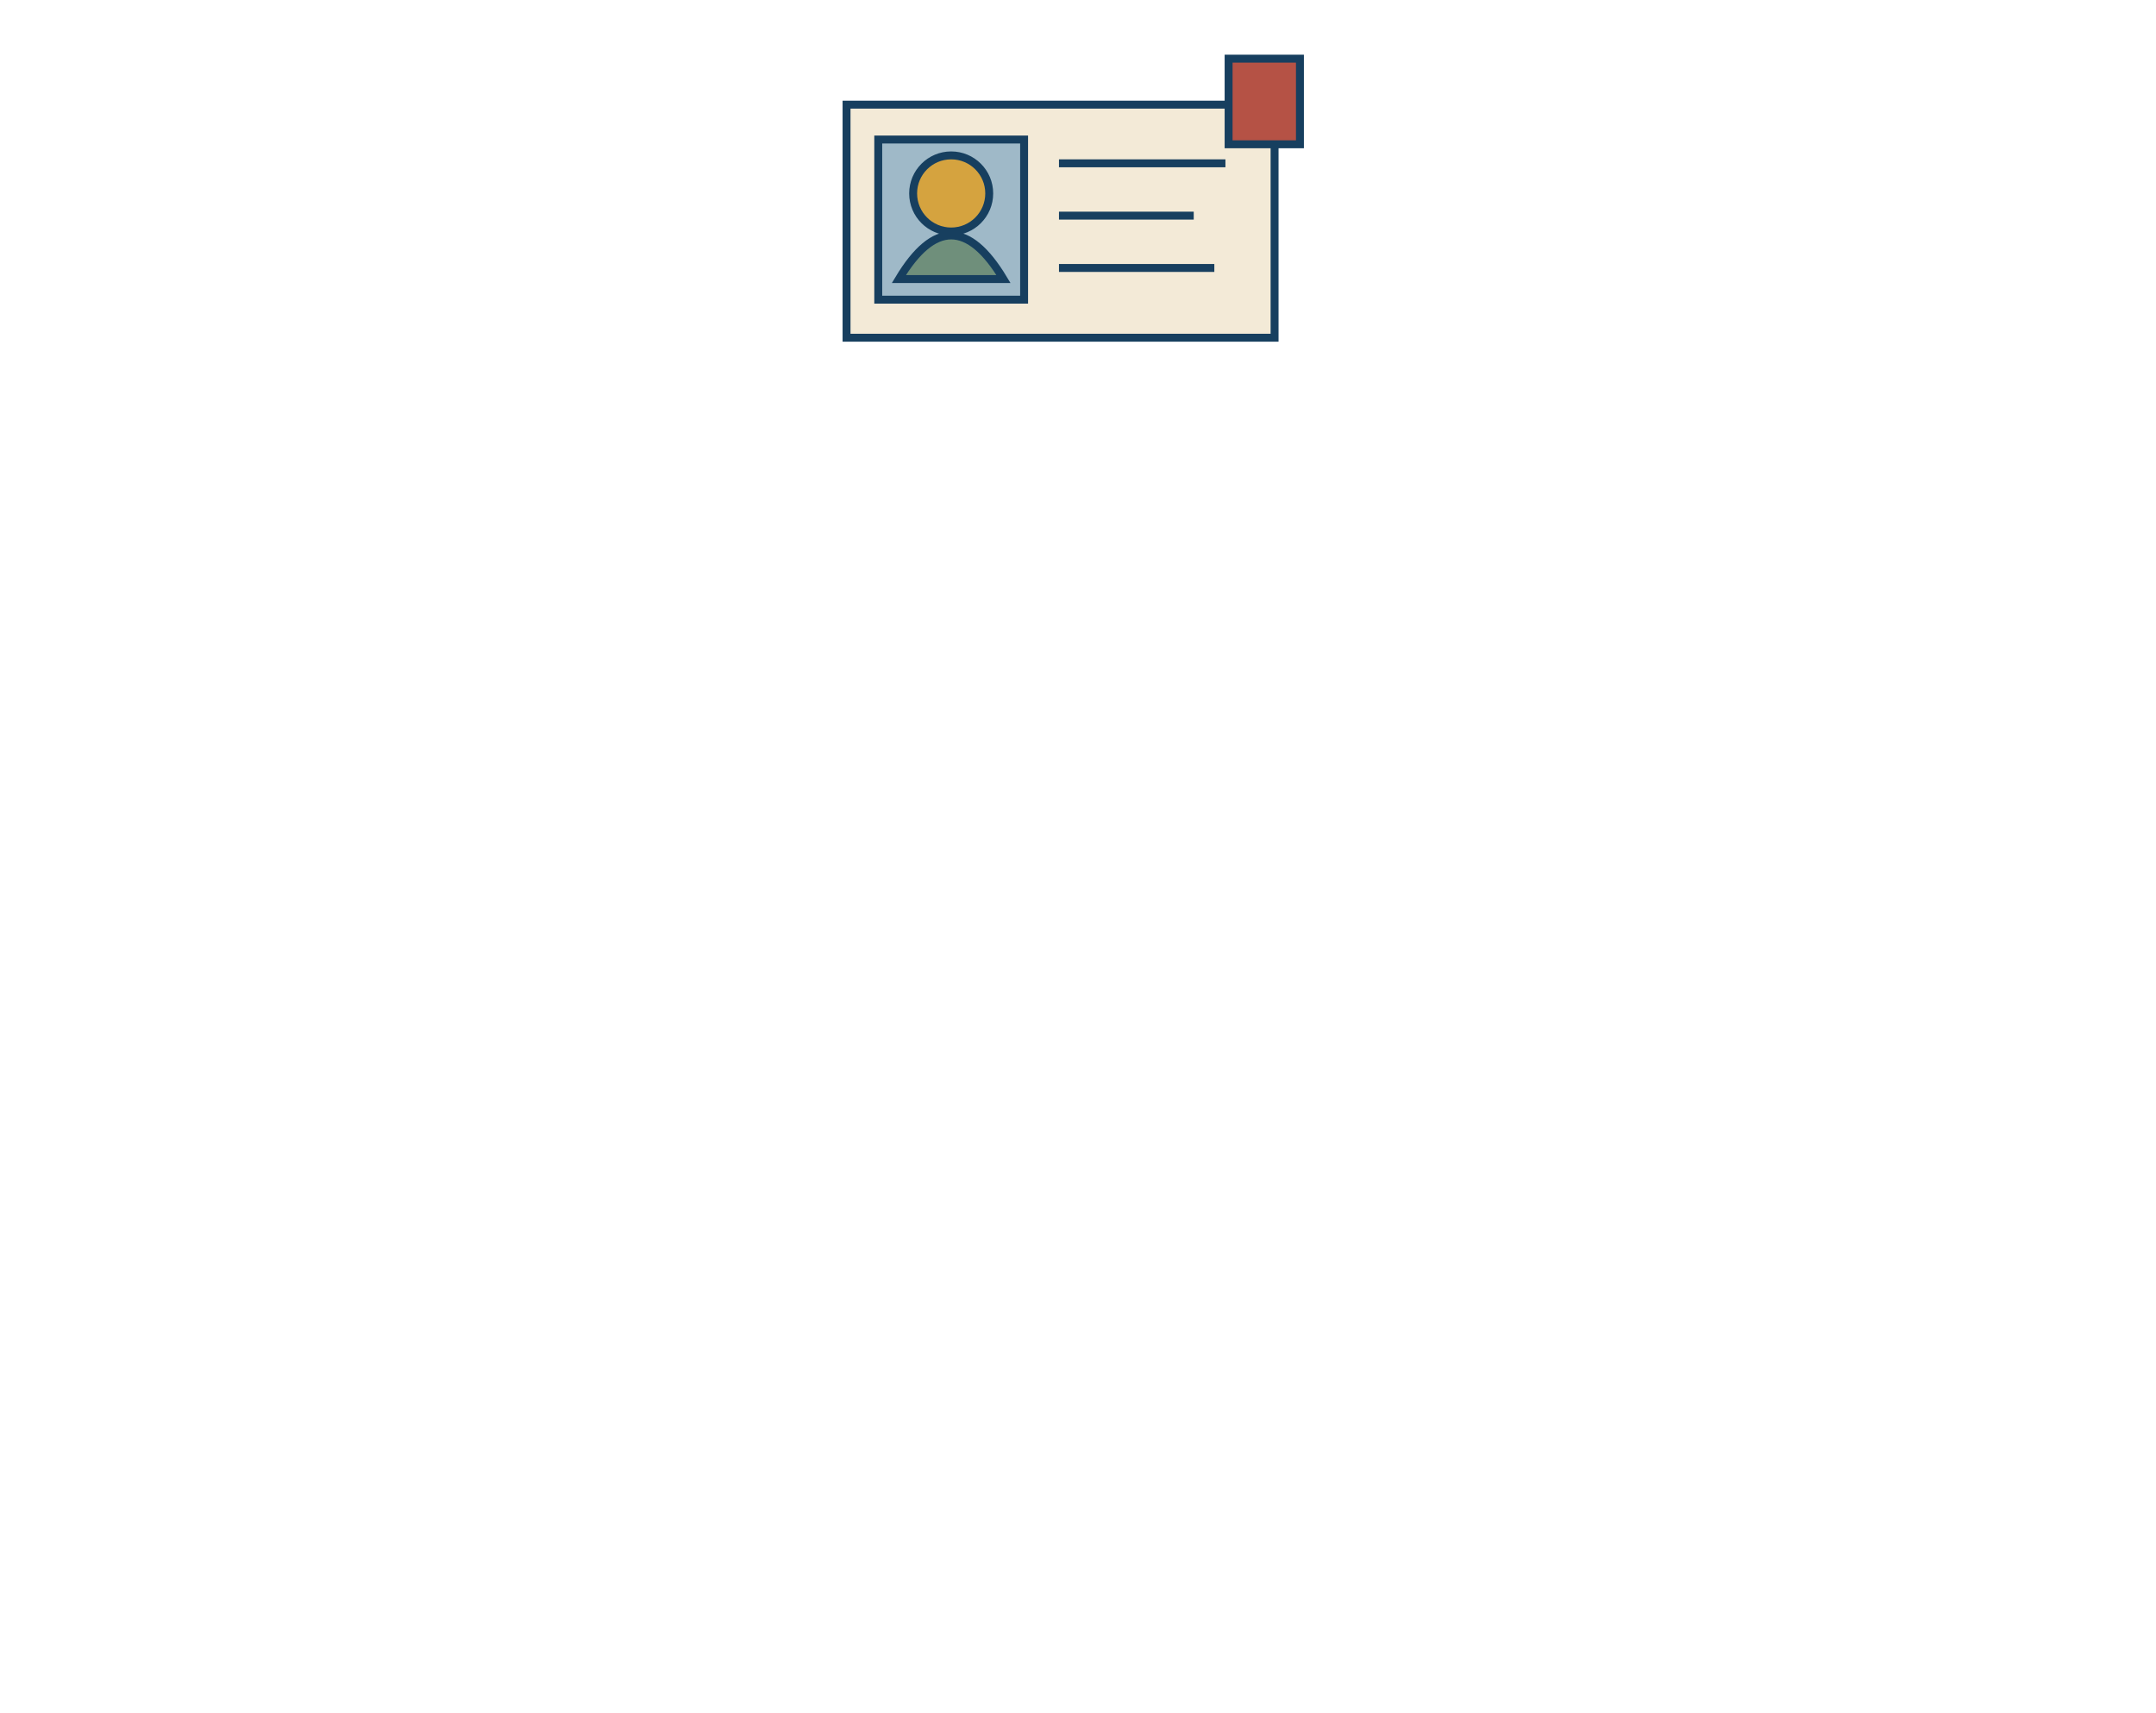
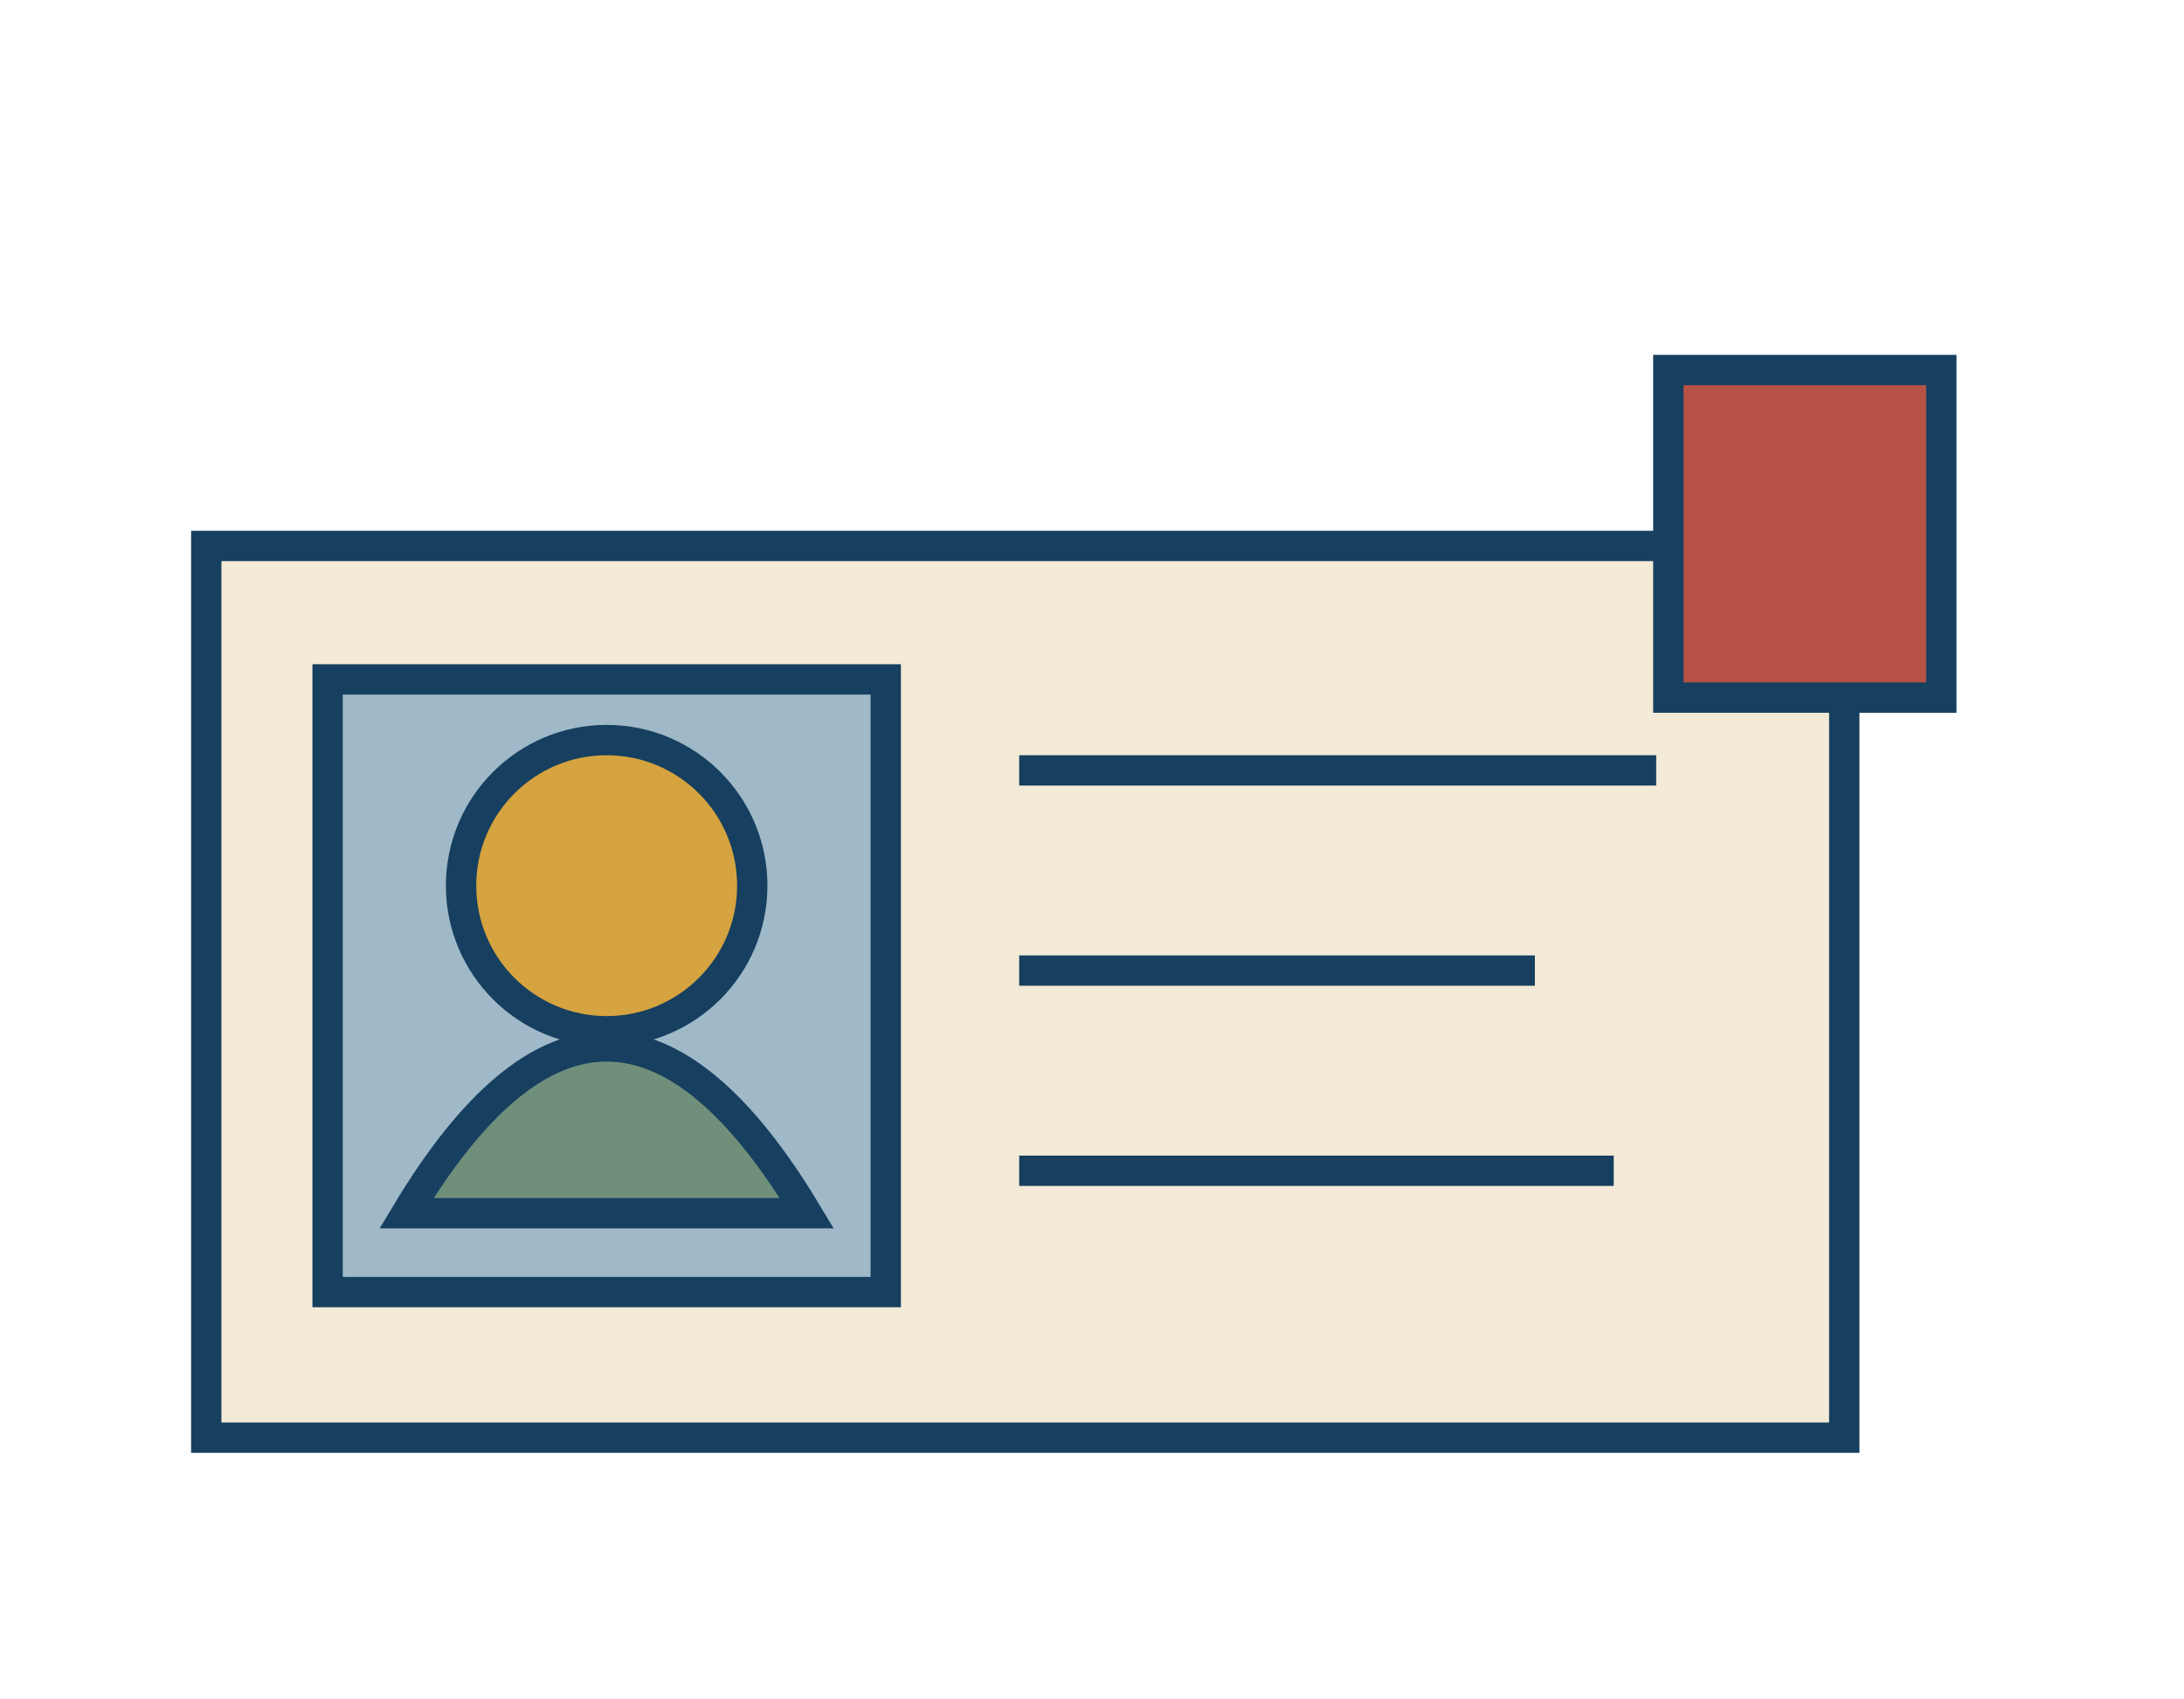
- <svg xmlns="http://www.w3.org/2000/svg" viewBox="-160 -130 680 540">
-   <g transform="translate(90 -142) scale(0.5)" stroke="#173f5f" stroke-width="5">
+ <svg xmlns="http://www.w3.org/2000/svg" viewBox="0 0 360 280">
+   <g stroke="#173f5f" stroke-width="5">
    <path fill="#f3ead7" d="M34 90h270v147H34z" />
    <path fill="#9fb9c8" d="M54 112h92v101H54z" />
    <circle cx="100" cy="146" r="24" fill="#d5a33f" />
    <path fill="#6f8f7b" d="M67 200q33-55 66 0z" />
    <path d="M168 127h105M168 160h85M168 193h98" fill="none" />
    <path fill="#b55245" d="M275 61h45v54h-45z" />
  </g>
</svg>
